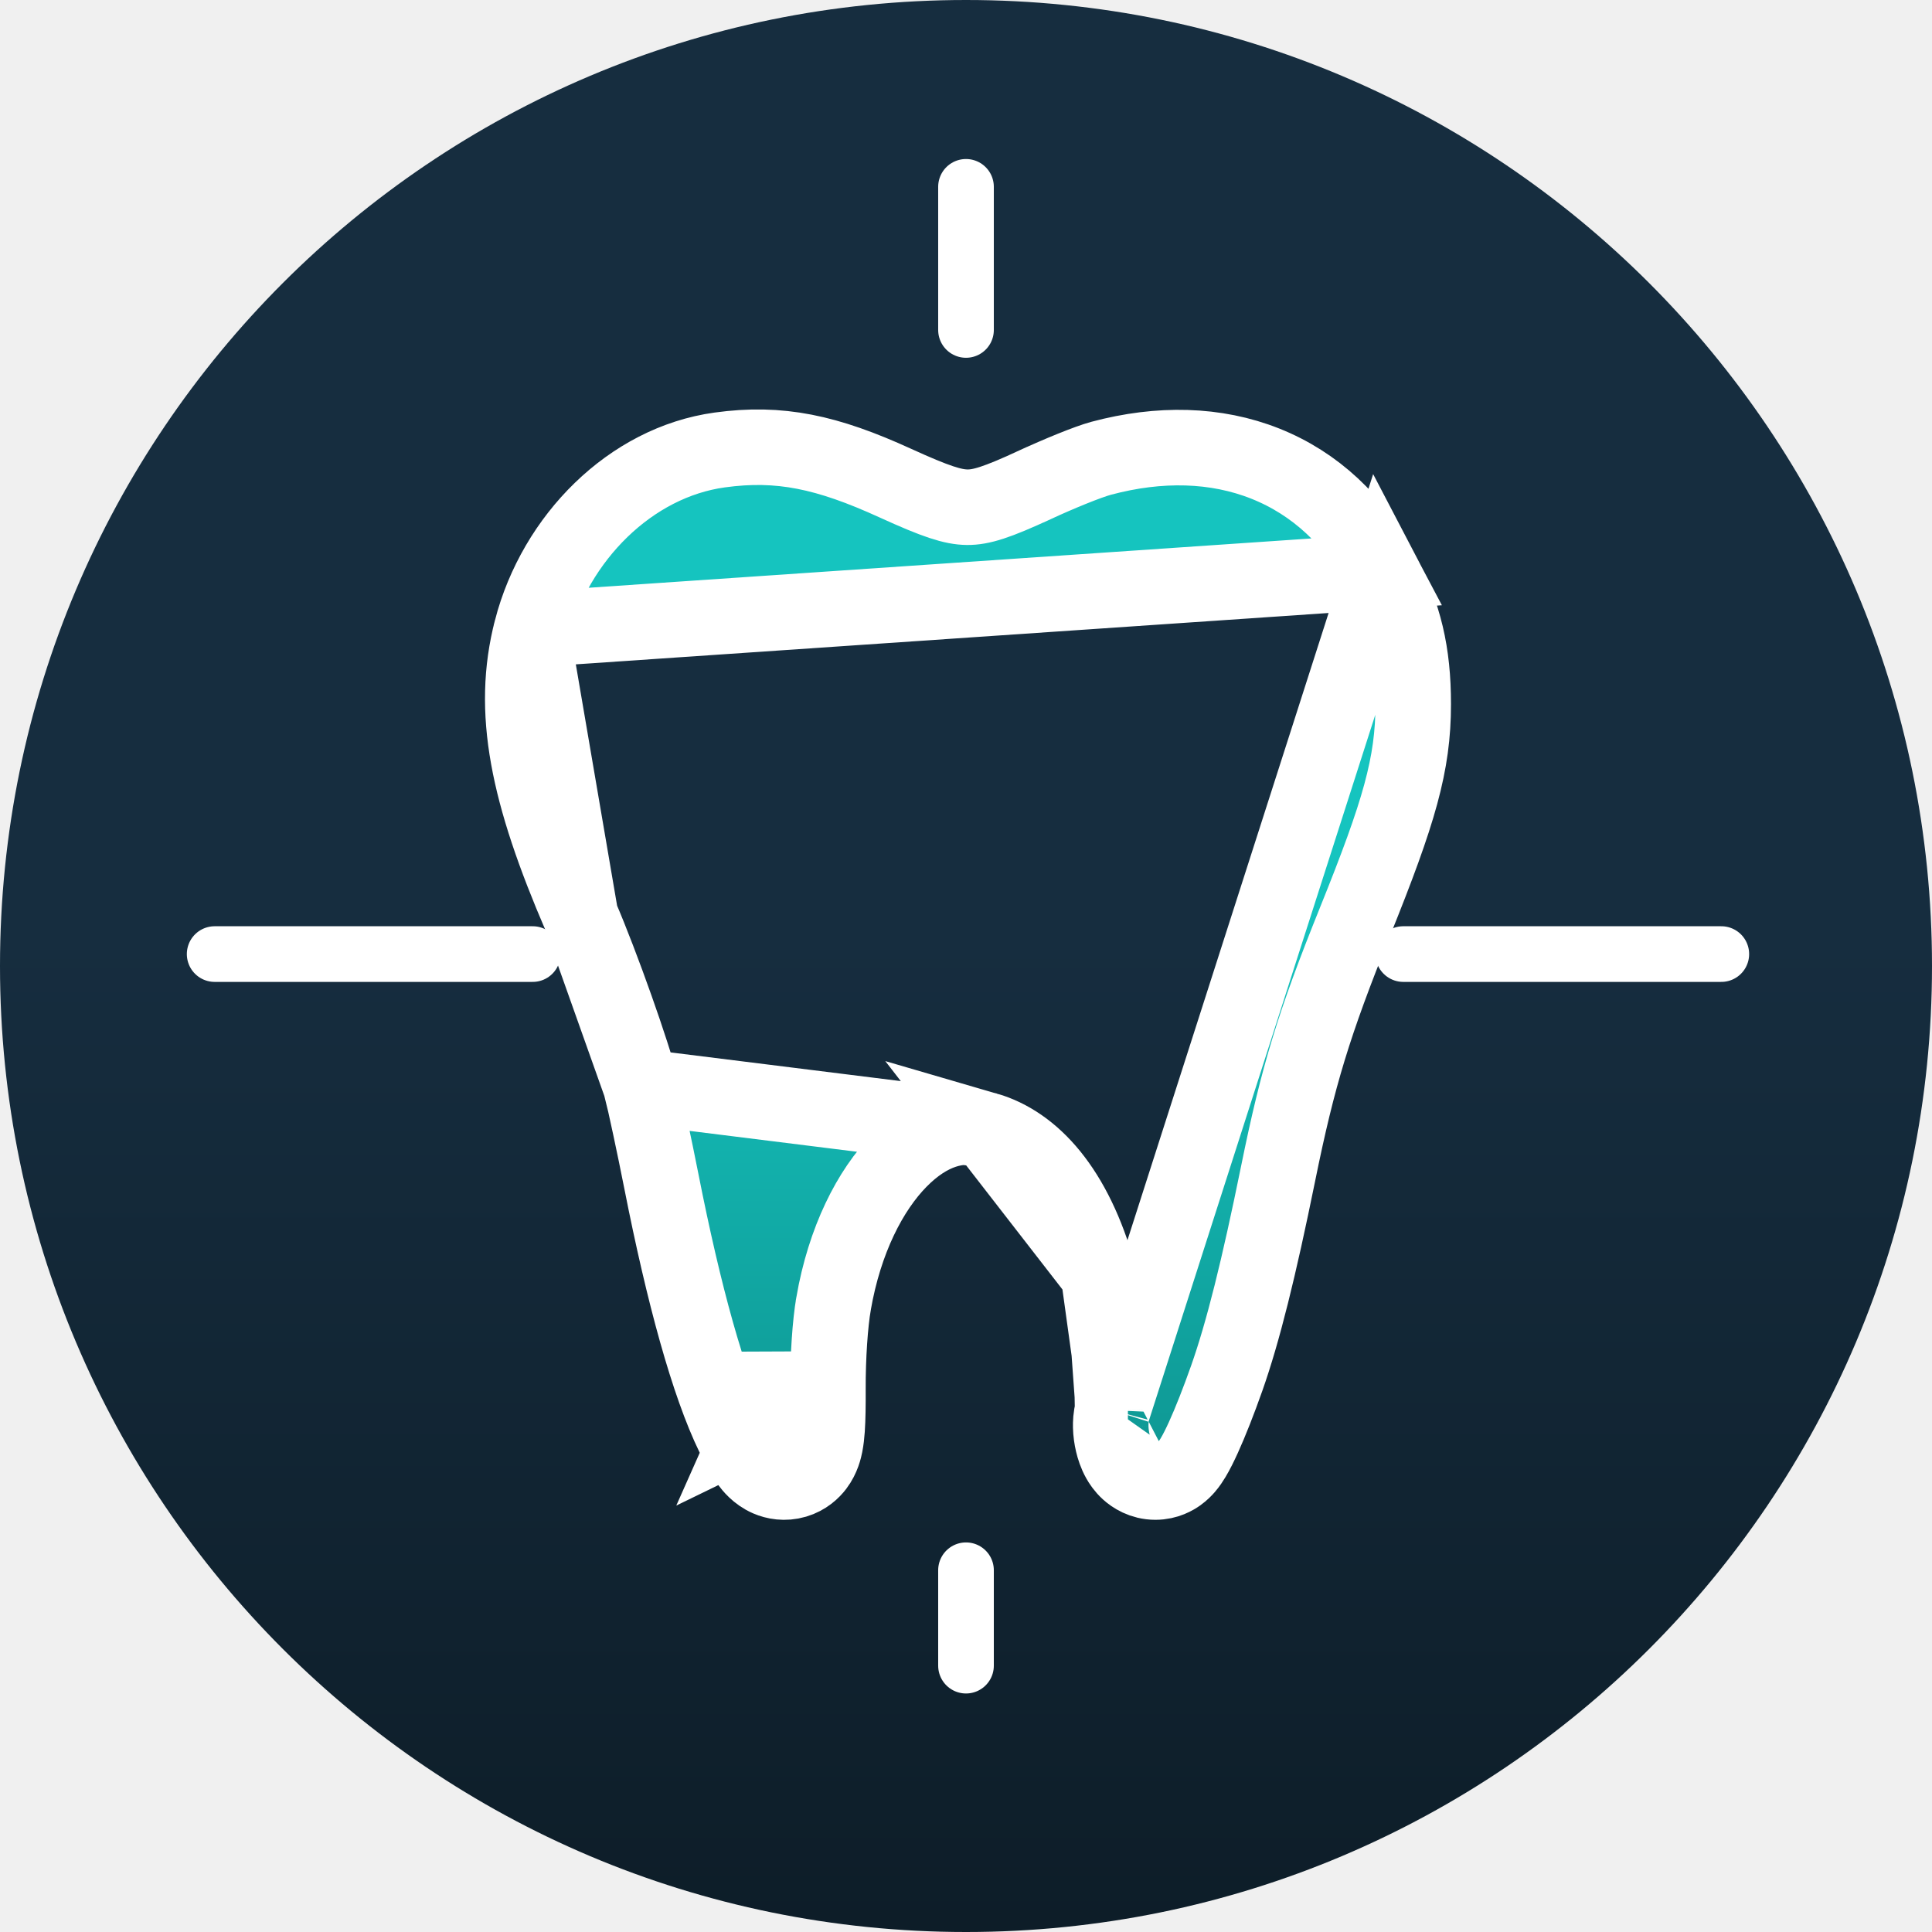
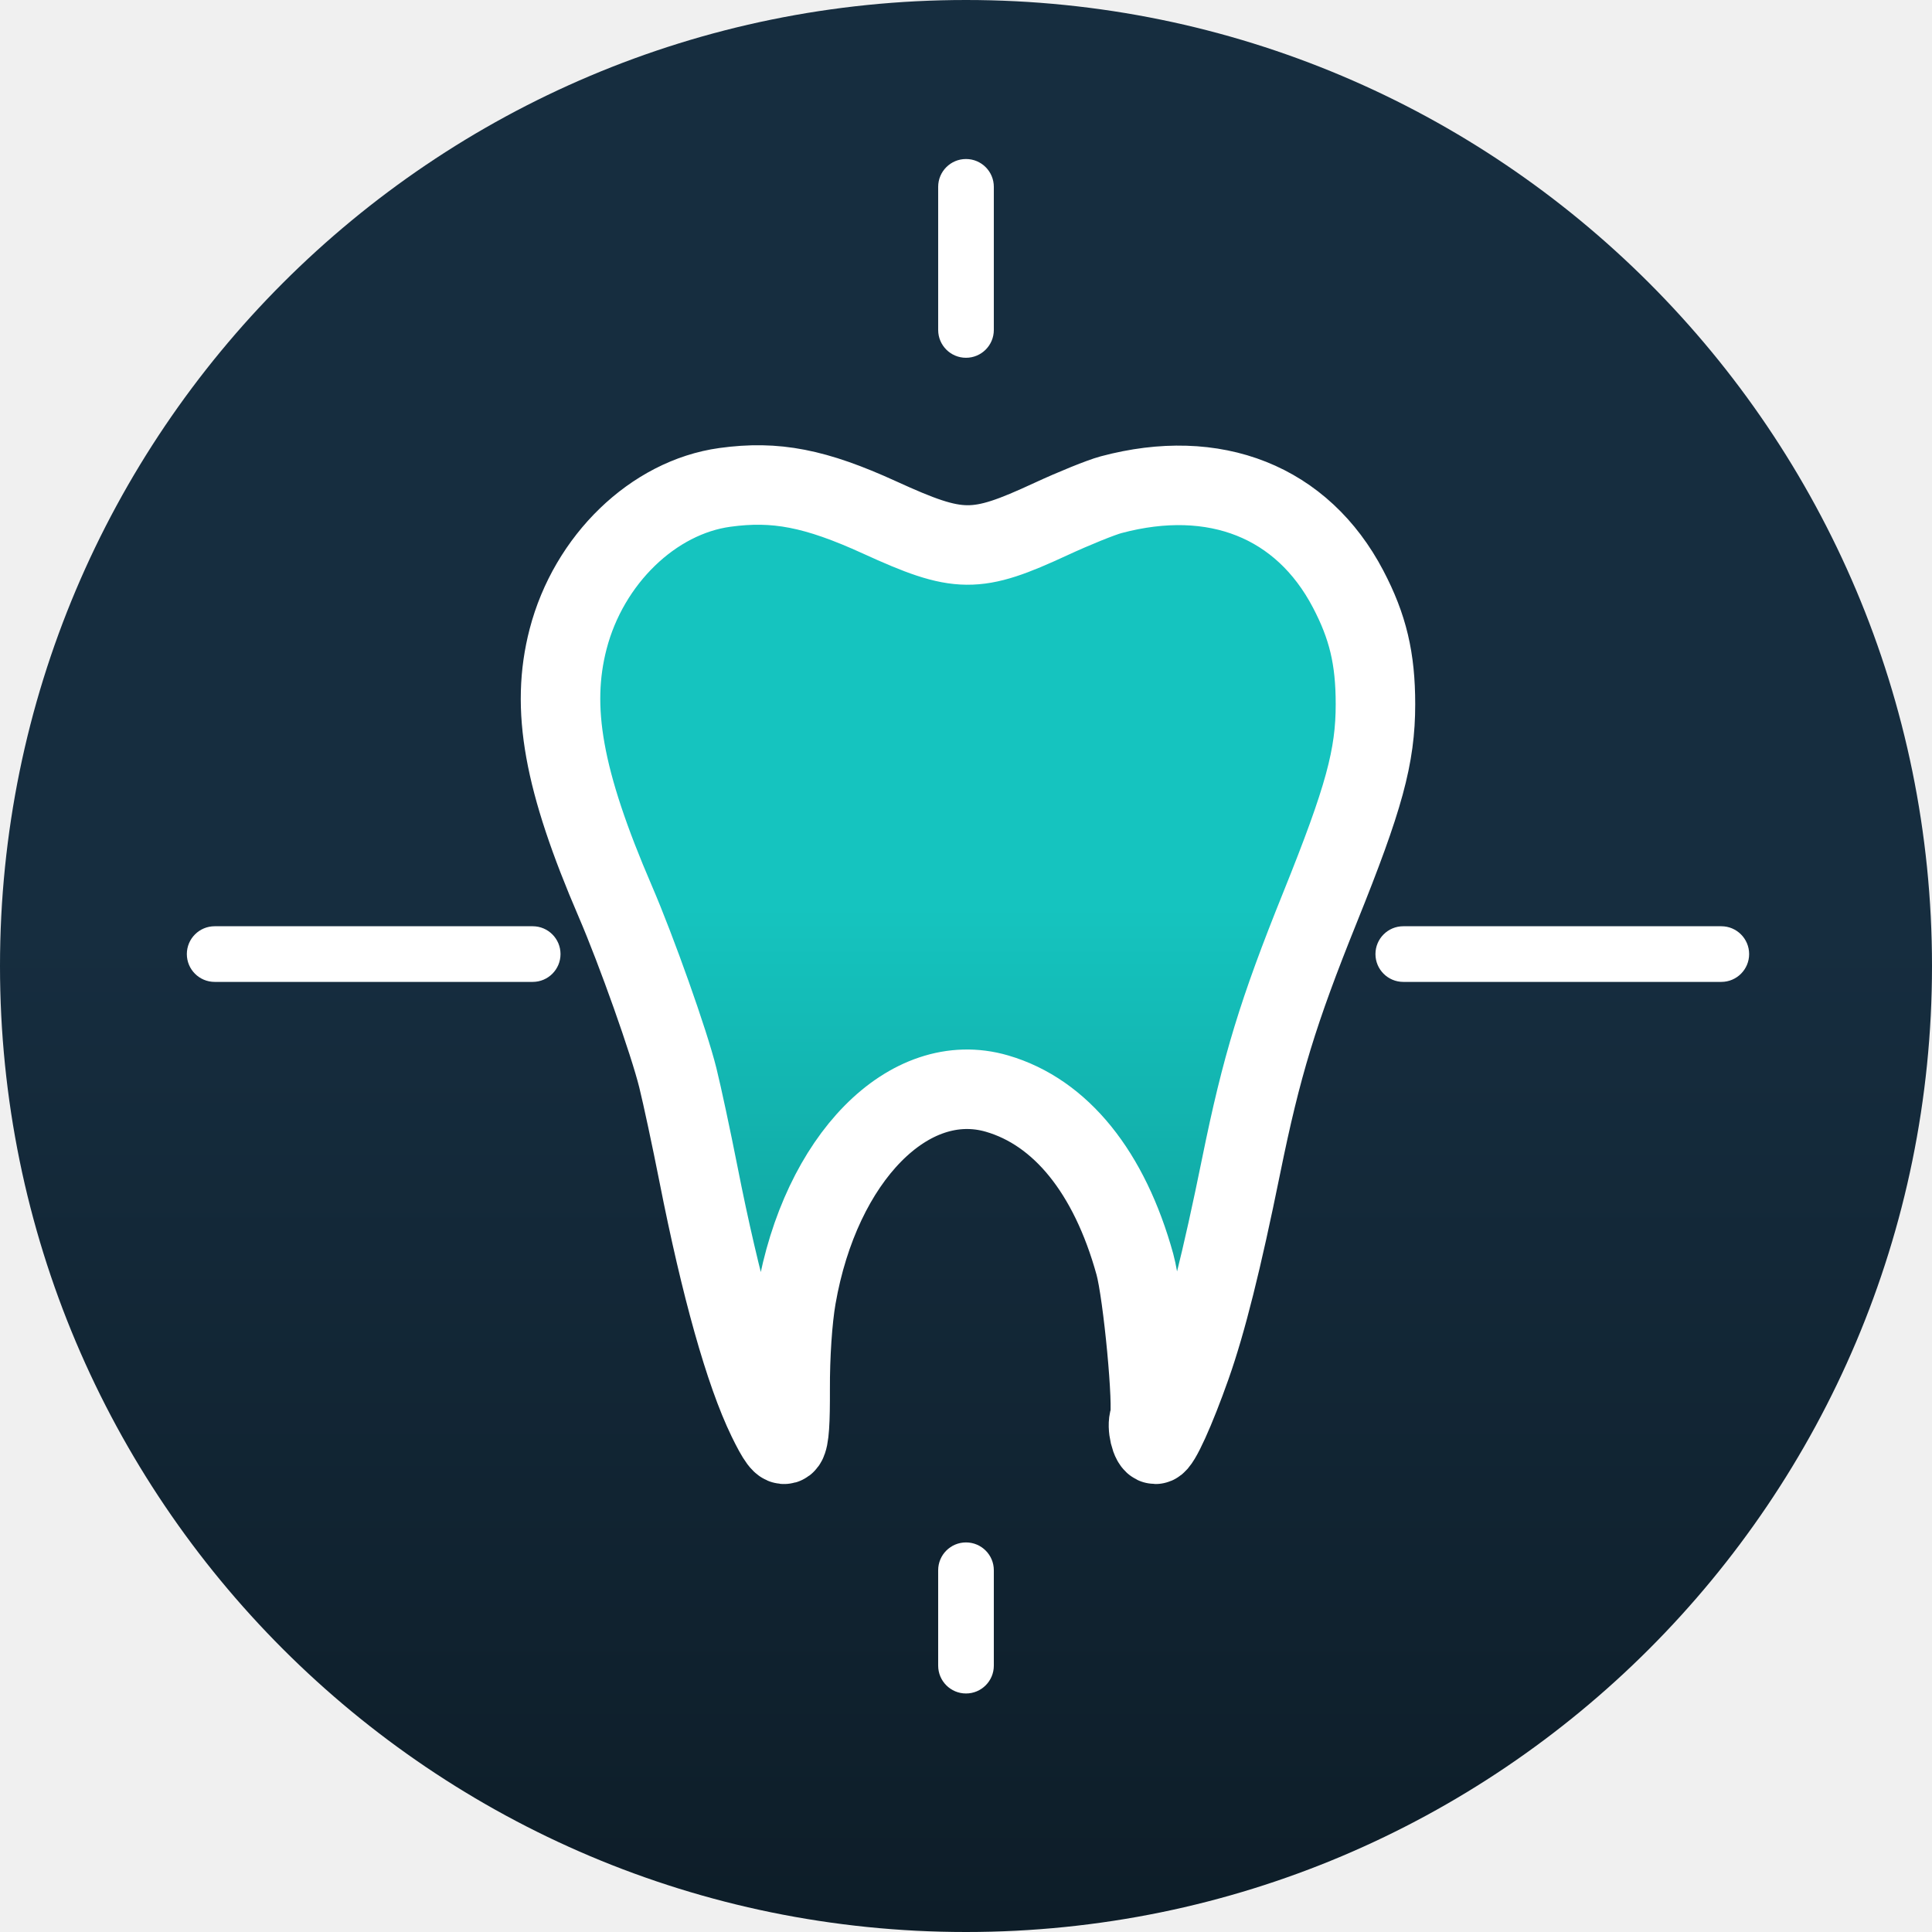
<svg xmlns="http://www.w3.org/2000/svg" width="486" height="486" viewBox="0 0 486 486" fill="none">
-   <g clip-path="url(#clip0_1_3)">
-     <circle cx="243" cy="243" r="243" fill="url(#paint0_linear_1_3)" />
-     <path d="M353 240H433" stroke="white" stroke-width="14" stroke-linecap="round" />
-     <path d="M54 240H134" stroke="white" stroke-width="14" stroke-linecap="round" />
-     <path d="M184.508 361.17C185.682 363.584 187.003 366.149 188.389 367.997C188.891 368.666 190.489 370.795 193.236 371.979C194.926 372.708 197.374 373.21 200.095 372.405C202.721 371.629 204.394 369.989 205.32 368.764C206.909 366.663 207.396 364.35 207.577 363.442C207.828 362.182 207.967 360.826 208.058 359.529C208.239 356.91 208.284 353.491 208.267 349.416V349.415C208.234 341.34 208.832 332.835 209.677 327.97L209.677 327.969C212.462 311.926 218.865 299.422 226.321 291.85C233.707 284.349 241.351 282.243 248.134 284.214L161.285 273.386C162.328 277.591 164.623 288.291 166.364 297.123C172.009 325.759 178.224 348.258 184.508 361.17ZM184.508 361.17L189.041 358.964M184.508 361.17L189.041 358.964M189.041 358.964C189.061 358.759 189.082 358.51 189.103 358.213C189.233 356.344 189.284 353.525 189.267 349.493L200.054 349.449C200.573 350.68 201.086 351.816 201.592 352.856L201.592 352.856C202.159 354.021 202.622 354.924 202.999 355.606C203.401 356.333 203.589 356.597 203.589 356.597L203.588 356.596C203.578 356.581 203.41 356.357 203.086 356.047C202.801 355.775 202.025 355.078 200.759 354.532C200.31 354.339 199.78 354.158 199.186 354.026C199.186 354.026 199.186 354.026 199.186 354.026C199.045 353.995 198.901 353.967 198.752 353.941C198.751 354.042 198.75 354.141 198.748 354.239C198.748 354.24 198.748 354.24 198.748 354.24C198.578 365.811 197.35 365.848 193.05 357.013M189.041 358.964C189.005 359.33 188.973 359.557 188.954 359.672M188.954 359.672C188.907 359.848 188.912 359.886 188.943 359.732C188.946 359.717 188.949 359.697 188.954 359.672ZM188.954 359.672C188.997 359.508 189.087 359.223 189.245 358.864L193.05 357.013M193.05 357.013C192.787 356.473 192.524 355.913 192.26 355.332C191.277 355.992 190.593 356.739 190.166 357.303C189.731 357.878 189.438 358.426 189.245 358.864L193.05 357.013ZM133.715 158.358L133.715 158.357C139.701 135.297 158.595 116.279 181.053 113.191C196.151 111.115 208.03 113.677 225.21 121.522L225.21 121.522C235.462 126.204 239.723 127.558 243.306 127.591C246.784 127.624 250.72 126.418 260.375 121.945L260.376 121.945C266.176 119.258 273.653 116.176 277.031 115.272L277.031 115.272C291.694 111.351 305.86 111.68 318.297 116.628C330.799 121.603 340.823 130.962 347.536 143.768L133.715 158.358ZM133.715 158.358C128.386 178.889 132.74 199.61 146.056 230.515M133.715 158.358L146.056 230.515M276.325 320.554L276.325 320.554C270.375 299.08 259.777 287.6 248.134 284.214L276.325 320.554ZM276.325 320.554C277.082 323.286 278.212 331.462 279.02 340.06M276.325 320.554L279.02 340.06M146.056 230.515C151.313 242.715 159.238 265.134 161.285 273.384L146.056 230.515ZM279.02 340.06C279.408 344.187 279.693 348.097 279.816 351.082M279.02 340.06L279.816 351.082M279.816 351.082C279.879 352.589 279.895 353.74 279.876 354.515M279.816 351.082L279.876 354.515M279.876 354.515C279.874 354.603 279.872 354.682 279.869 354.751M279.876 354.515L279.869 354.751M279.869 354.751C279.424 356.422 279.382 357.948 279.406 358.949C279.441 360.359 279.642 361.757 279.941 363.016C280.221 364.198 280.7 365.738 281.533 367.224C281.94 367.951 282.663 369.084 283.834 370.147C284.991 371.198 287.313 372.811 290.651 372.811C293.58 372.811 295.616 371.513 296.403 370.953C297.336 370.289 297.992 369.588 298.364 369.162C299.125 368.288 299.718 367.362 300.122 366.687C300.98 365.256 301.867 363.461 302.727 361.569C304.481 357.706 306.541 352.494 308.582 346.712C312.686 335.087 316.654 319.121 321.525 295.162C326.519 270.601 330.482 257.591 340.869 231.818C351.987 204.228 355.5 192.285 355.5 177.137C355.5 164.236 353.281 154.724 347.537 143.768L279.869 354.751ZM283.73 357.072C283.729 357.072 283.734 357.065 283.743 357.052C283.734 357.065 283.73 357.072 283.73 357.072Z" fill="url(#paint1_linear_1_3)" stroke="white" stroke-width="19" />
-     <line x1="243" y1="47" x2="243" y2="83" stroke="white" stroke-width="14" stroke-linecap="round" />
-     <line x1="243" y1="395" x2="243" y2="419" stroke="white" stroke-width="14" stroke-linecap="round" />
-   </g>
+   <path d="M486 243C486 377.205 377.205 486 243 486C108.795 486 0 377.205 0 243C0 108.795 108.795 0 243 0C377.205 0 486 108.795 486 243Z" fill="url(#paint0_linear_4_18)" />
+   <path fill-rule="evenodd" clip-rule="evenodd" d="M346 240C346 236.134 349.134 233 353 233H433C436.866 233 440 236.134 440 240C440 243.866 436.866 247 433 247H353C349.134 247 346 243.866 346 240Z" fill="white" />
+   <path fill-rule="evenodd" clip-rule="evenodd" d="M47 240C47 236.134 50.134 233 54 233H134C137.866 233 141 236.134 141 240C141 243.866 137.866 247 134 247H54C50.134 247 47 243.866 47 240Z" fill="white" />
+   <path fill-rule="evenodd" clip-rule="evenodd" d="M182.347 122.603C164.317 125.082 148.095 140.771 142.91 160.745C138.402 178.113 141.684 196.36 154.781 226.755C160.156 239.231 168.29 262.169 170.506 271.098C171.605 275.532 173.936 286.417 175.685 295.285C181.317 323.857 187.349 345.298 193.05 357.013C197.877 366.932 198.833 365.669 198.767 349.454C198.733 341.057 199.344 331.951 200.317 326.344C206.394 291.338 228.71 268.675 250.786 275.092C266.85 279.762 279.068 294.879 285.48 318.017C287.519 325.373 290.219 354.103 289.136 356.924C288.414 358.808 289.482 363.311 290.651 363.311C291.786 363.311 295.661 354.777 299.624 343.55C303.496 332.582 307.359 317.157 312.216 293.27C317.335 268.088 321.476 254.523 332.057 228.267C343.15 200.741 346 190.291 346 177.137C346 165.663 344.104 157.68 339.123 148.179C327.605 126.209 305.618 117.461 279.486 124.45C276.991 125.117 270.189 127.869 264.369 130.565C245.402 139.352 241.301 139.314 221.264 130.164C205.126 122.795 195.107 120.848 182.347 122.603Z" fill="url(#paint1_linear_4_18)" stroke="white" stroke-width="20" stroke-linecap="round" />
+   <path fill-rule="evenodd" clip-rule="evenodd" d="M243 40C246.866 40 250 43.134 250 47L250 83C250 86.866 246.866 90 243 90C239.134 90 236 86.866 236 83L236 47C236 43.134 239.134 40 243 40Z" fill="white" />
+   <path fill-rule="evenodd" clip-rule="evenodd" d="M243 388C246.866 388 250 391.134 250 395L250 419C250 422.866 246.866 426 243 426C239.134 426 236 422.866 236 419L236 395C236 391.134 239.134 388 243 388Z" fill="white" />
  <defs>
-     <linearGradient id="paint0_linear_1_3" x1="243" y1="0" x2="243" y2="486" gradientUnits="userSpaceOnUse">
+     <linearGradient id="paint0_linear_4_18" x1="243" y1="0" x2="243" y2="486" gradientUnits="userSpaceOnUse">
      <stop offset="0.485" stop-color="#162D3F" />
      <stop offset="1" stop-color="#0D1D28" />
    </linearGradient>
-     <linearGradient id="paint1_linear_1_3" x1="243.5" y1="122" x2="243.5" y2="363.315" gradientUnits="userSpaceOnUse">
+     <linearGradient id="paint1_linear_4_18" x1="243.5" y1="122" x2="243.5" y2="363.315" gradientUnits="userSpaceOnUse">
      <stop offset="0.44" stop-color="#15C4BF" />
      <stop offset="1" stop-color="#0F9995" />
    </linearGradient>
-     <clipPath id="clip0_1_3">
-       <rect width="486" height="486" fill="white" />
-     </clipPath>
  </defs>
</svg>
